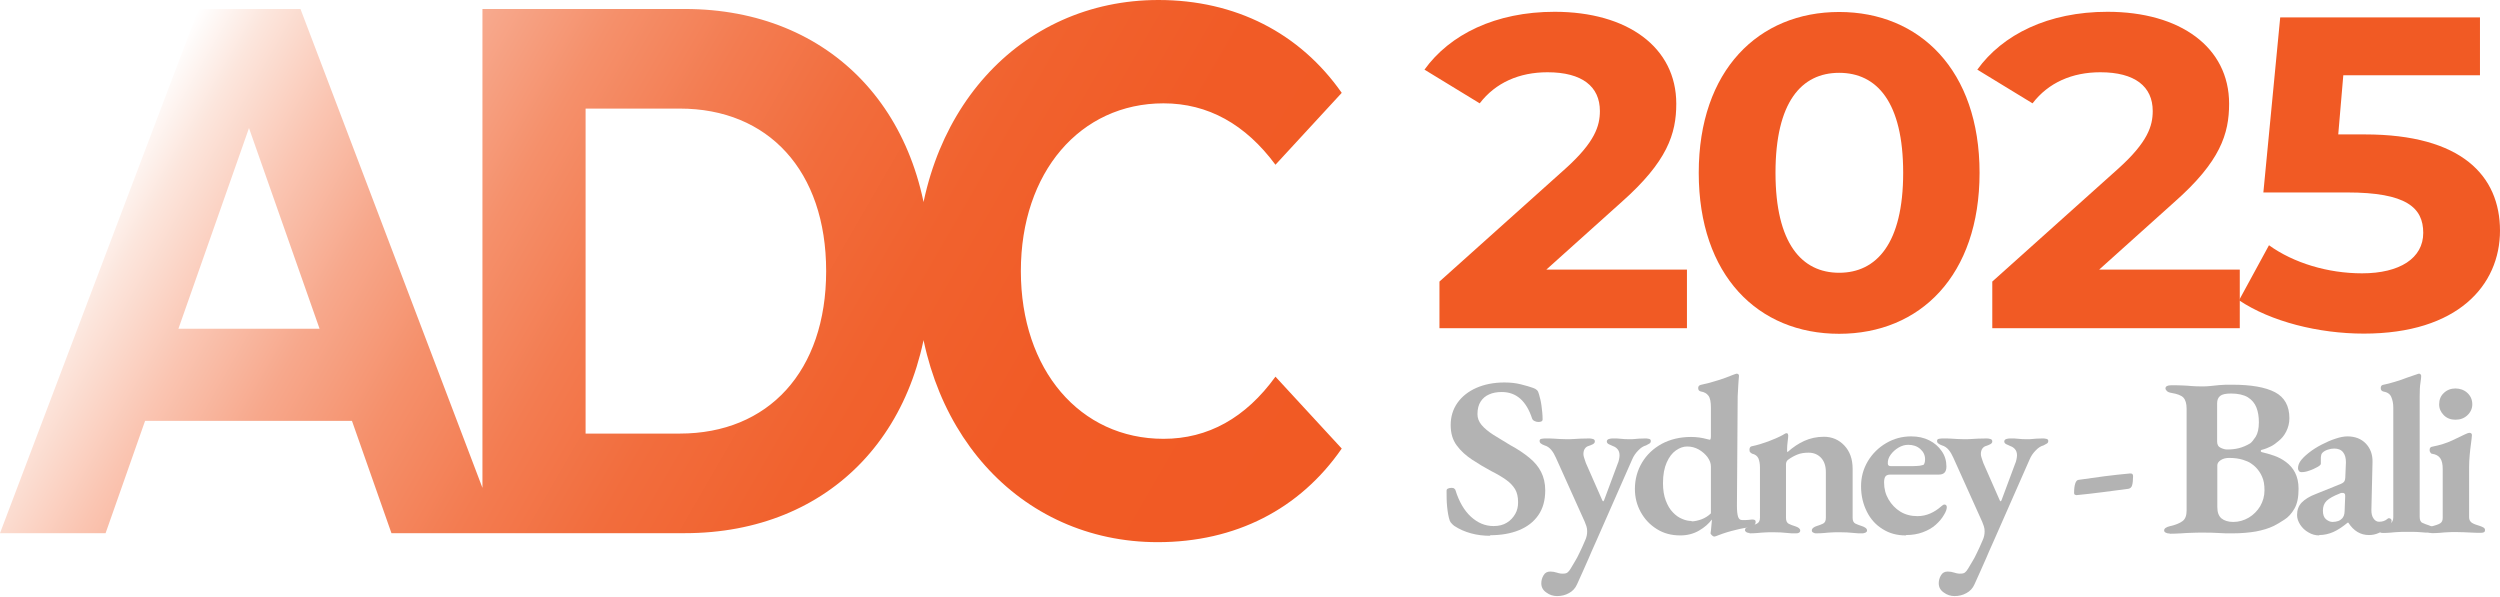
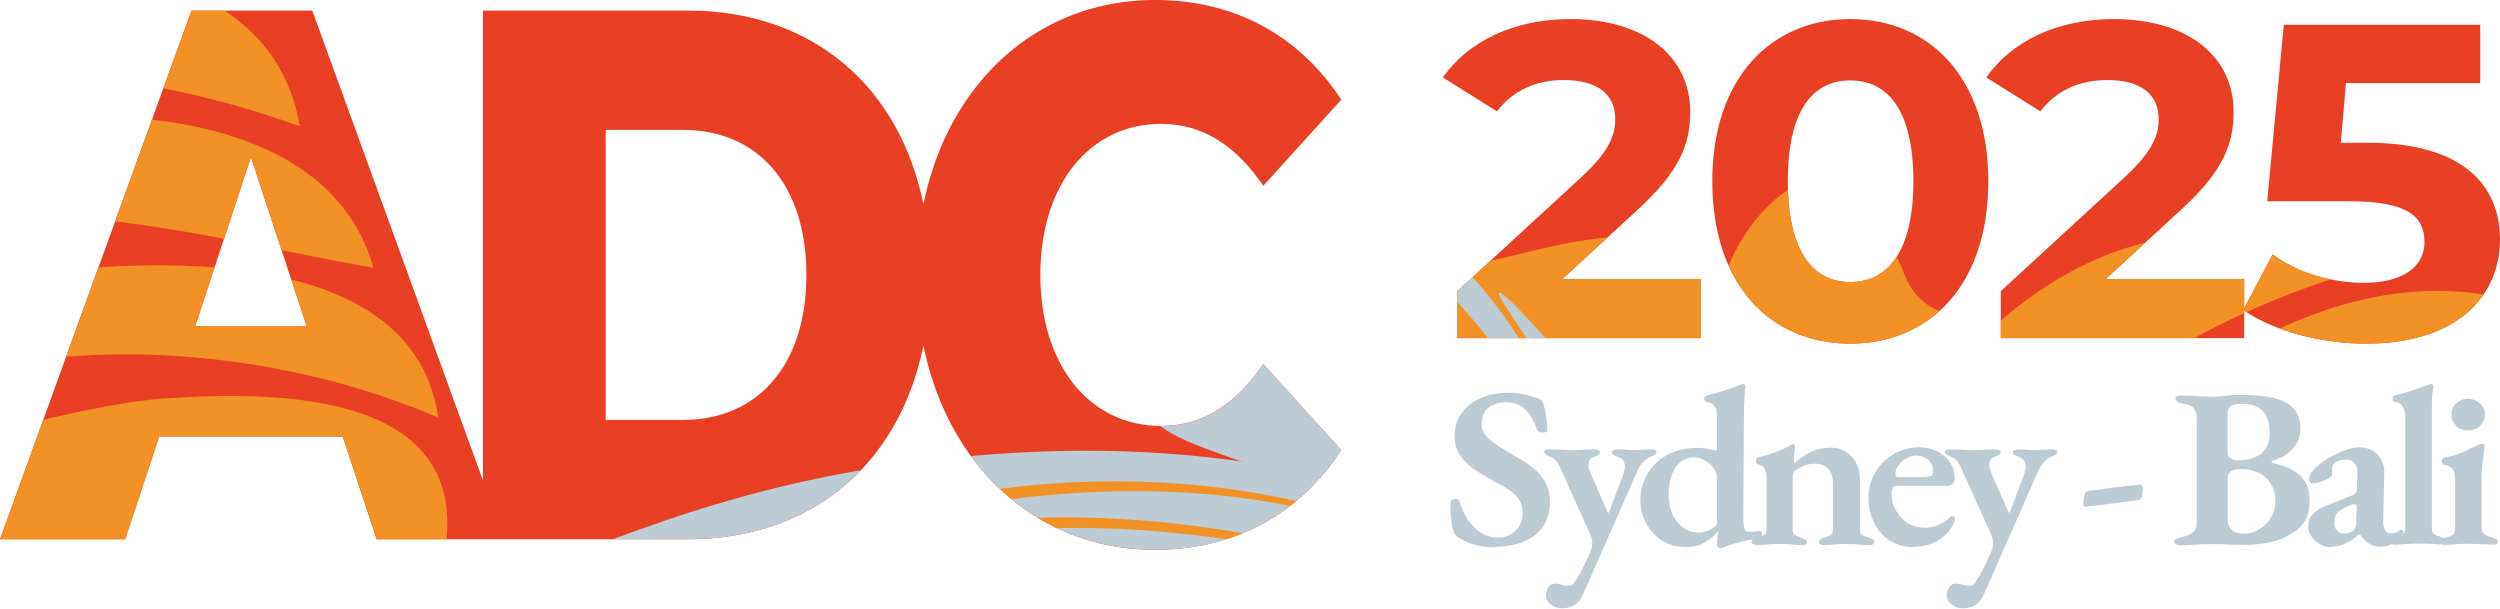
- <svg xmlns="http://www.w3.org/2000/svg" id="Layer_2" data-name="Layer 2" viewBox="0 0 133.54 31.84">
+ <svg xmlns="http://www.w3.org/2000/svg" id="Layer_2" data-name="Layer 2" viewBox="0 0 132.41 32.22">
  <defs>
    <style>
      .cls-1 {
-         fill: #f15a24;
+         fill: none;
      }

      .cls-2 {
-         fill: url(#linear-gradient);
+         fill: #e83f25;
      }

      .cls-3 {
-         fill: #b3b3b3;
+         fill: #f29125;
+       }
+ 
+       .cls-4 {
+         fill: #bdccd4;
+       }
+ 
+       .cls-5 {
+         clip-path: url(#clippath);
      }
    </style>
-     <linearGradient id="linear-gradient" x1="10.16" y1="1.26" x2="66.12" y2="33.57" gradientUnits="userSpaceOnUse">
-       <stop offset="0" stop-color="#fff" />
-       <stop offset=".05" stop-color="#fce6dd" />
-       <stop offset=".13" stop-color="#fac5b2" />
-       <stop offset=".21" stop-color="#f7a88c" />
-       <stop offset=".3" stop-color="#f5906b" />
-       <stop offset=".4" stop-color="#f37c51" />
-       <stop offset=".5" stop-color="#f26d3d" />
-       <stop offset=".62" stop-color="#f1622e" />
-       <stop offset=".76" stop-color="#f15b26" />
-       <stop offset="1" stop-color="#f15a24" />
-     </linearGradient>
+     <clipPath id="clippath">
+       <path class="cls-1" d="M90.08,14.78v3.13h-12.89v-2.49l6.58-6.05c1.51-1.4,1.78-2.26,1.78-3.06,0-1.31-.93-2.07-2.73-2.07-1.46,0-2.7.55-3.53,1.66l-2.87-1.8c1.32-1.88,3.7-3.09,6.77-3.09,3.8,0,6.33,1.9,6.33,4.91,0,1.61-.46,3.09-2.85,5.25l-3.92,3.61h7.33ZM90.69,9.6c0-5.48,3.12-8.59,7.31-8.59s7.31,3.11,7.31,8.59-3.09,8.6-7.31,8.6-7.31-3.11-7.31-8.6ZM101.34,9.6c0-3.77-1.36-5.34-3.34-5.34s-3.31,1.57-3.31,5.34,1.36,5.34,3.31,5.34,3.34-1.57,3.34-5.34ZM118.86,14.78v3.13h-12.89v-2.49l6.58-6.05c1.51-1.4,1.78-2.26,1.78-3.06,0-1.31-.93-2.07-2.73-2.07-1.46,0-2.7.55-3.53,1.66l-2.87-1.8c1.32-1.88,3.7-3.09,6.77-3.09,3.8,0,6.33,1.9,6.33,4.91,0,1.61-.46,3.09-2.85,5.25l-3.92,3.61h7.33ZM132.41,12.69c0,2.94-2.22,5.51-7.09,5.51-2.36,0-4.85-.64-6.51-1.78l1.56-2.94c1.29.95,3.07,1.5,4.85,1.5,1.97,0,3.19-.81,3.19-2.16s-.88-2.16-3.97-2.16h-4.36l.88-9.35h10.4v3.09h-7.11l-.27,3.16h1.39c5.04,0,7.04,2.21,7.04,5.15ZM18.14,23.12h-9.71l-1.8,5.44H0L10.14.56h6.4l10.17,28h-6.76l-1.8-5.44ZM16.24,17.28l-2.95-8.96-2.95,8.96h5.91ZM25.58.56h10.86c7.61,0,12.83,5.4,12.83,14s-5.22,14-12.83,14h-10.86V.56ZM36.18,22.24c3.9,0,6.53-2.84,6.53-7.68s-2.62-7.68-6.53-7.68h-4.1v15.36h4.1ZM48.54,14.56c0-8.52,5.35-14.56,12.63-14.56,4.23,0,7.64,1.88,9.87,5.28l-4.13,4.56c-1.44-2.12-3.21-3.28-5.41-3.28-3.77,0-6.4,3.2-6.4,8s2.62,8,6.4,8c2.2,0,3.97-1.16,5.41-3.28l4.13,4.56c-2.23,3.4-5.64,5.28-9.87,5.28-7.28,0-12.63-6.04-12.63-14.56Z" />
+     </clipPath>
  </defs>
  <g id="Layer_1-2" data-name="Layer 1">
-     <g>
-       <path class="cls-1" d="M90.11,14.4v3.13h-13.22v-2.49l6.75-6.05c1.55-1.4,1.82-2.26,1.82-3.06,0-1.31-.95-2.07-2.8-2.07-1.5,0-2.77.55-3.62,1.66l-2.95-1.8c1.35-1.88,3.8-3.09,6.95-3.09,3.9,0,6.5,1.9,6.5,4.91,0,1.61-.48,3.09-2.92,5.25l-4.02,3.61h7.52Z" />
-       <path class="cls-1" d="M90.74,9.23c0-5.48,3.2-8.59,7.5-8.59s7.5,3.11,7.5,8.59-3.17,8.6-7.5,8.6-7.5-3.11-7.5-8.6ZM101.66,9.23c0-3.77-1.4-5.34-3.42-5.34s-3.4,1.57-3.4,5.34,1.4,5.34,3.4,5.34,3.42-1.57,3.42-5.34Z" />
-       <path class="cls-1" d="M119.64,14.4v3.13h-13.22v-2.49l6.75-6.05c1.55-1.4,1.82-2.26,1.82-3.06,0-1.31-.95-2.07-2.8-2.07-1.5,0-2.77.55-3.62,1.66l-2.95-1.8c1.35-1.88,3.8-3.09,6.95-3.09,3.9,0,6.5,1.9,6.5,4.91,0,1.61-.47,3.09-2.92,5.25l-4.02,3.61h7.52Z" />
-       <path class="cls-1" d="M133.54,12.31c0,2.94-2.27,5.51-7.27,5.51-2.42,0-4.97-.64-6.67-1.78l1.6-2.94c1.32.95,3.15,1.5,4.97,1.5,2.02,0,3.27-.81,3.27-2.16s-.9-2.16-4.07-2.16h-4.47l.9-9.35h10.67v3.09h-7.3l-.27,3.16h1.42c5.17,0,7.22,2.21,7.22,5.15Z" />
-     </g>
-     <path id="ADC" class="cls-2" d="M18.8,22.48H7.75l-2.11,6H0L10.61.48h5.44l10.64,28h-5.78l-2.11-6ZM17.07,17.56l-3.77-10.72-3.77,10.72h7.55ZM25.77.48h10.81c7.79,0,13.12,5.52,13.12,14s-5.34,14-13.12,14h-10.81V.48ZM36.31,23.16c4.73,0,7.82-3.32,7.82-8.68s-3.09-8.68-7.82-8.68h-5.03v17.36h5.03ZM48.96,14.48c0-8.44,5.51-14.48,12.92-14.48,4.11,0,7.55,1.76,9.79,4.96l-3.54,3.84c-1.6-2.16-3.6-3.28-5.98-3.28-4.45,0-7.62,3.68-7.62,8.96s3.16,8.96,7.62,8.96c2.38,0,4.39-1.12,5.98-3.32l3.54,3.84c-2.24,3.24-5.68,5-9.83,5-7.38,0-12.88-6.04-12.88-14.48Z" />
-     <g>
-       <path class="cls-3" d="M79.62,28.62c-.37,0-.71-.04-1.04-.13-.33-.09-.63-.22-.9-.4-.05-.04-.1-.08-.14-.13-.04-.04-.08-.09-.1-.15-.07-.2-.11-.45-.14-.74-.03-.29-.03-.57-.03-.85,0-.06.02-.1.07-.12.05-.02.1-.04.17-.04s.12,0,.16.03.07.06.08.11c.19.6.46,1.07.82,1.4s.76.5,1.21.5c.28,0,.52-.06.71-.18.2-.12.34-.28.45-.47s.15-.4.15-.62c0-.28-.05-.51-.16-.7-.11-.18-.27-.35-.48-.5s-.48-.31-.8-.47c-.35-.19-.69-.39-1.02-.61s-.6-.46-.82-.76-.32-.65-.32-1.09.12-.84.36-1.18c.24-.34.58-.61,1.01-.8.43-.19.94-.29,1.5-.29.31,0,.61.03.88.1s.49.13.65.19c.09.03.16.07.21.12.05.05.08.12.11.23.05.17.1.37.13.6s.06.48.06.73c0,.1-.08.14-.23.14-.07,0-.14-.02-.2-.05-.07-.03-.11-.08-.13-.13-.15-.46-.36-.82-.63-1.06-.27-.24-.6-.36-.99-.36-.26,0-.49.04-.68.13-.19.08-.34.21-.45.38-.11.17-.17.39-.17.67,0,.21.07.4.22.58.15.18.36.35.62.52.27.17.57.35.9.55.41.22.75.45,1.03.68.28.23.49.48.63.76.14.28.22.6.22.98,0,.53-.12.97-.37,1.33-.25.36-.59.62-1.03.8-.44.18-.96.27-1.56.27Z" />
-       <path class="cls-3" d="M83.17,31.84c-.2,0-.4-.06-.57-.19-.18-.12-.27-.29-.27-.49,0-.15.04-.3.12-.43.08-.14.2-.2.36-.2.12,0,.24.02.36.06.12.04.24.06.35.05.1,0,.18-.03.22-.07.05-.04.1-.1.16-.2.07-.11.14-.23.22-.37.08-.13.17-.29.25-.47.09-.18.19-.4.3-.66.08-.17.11-.33.11-.48,0-.1-.01-.19-.04-.28-.03-.09-.06-.17-.09-.24l-1.54-3.42c-.07-.16-.15-.3-.25-.42s-.22-.2-.36-.24c-.08-.03-.14-.06-.19-.1-.05-.03-.07-.08-.07-.14s.03-.1.1-.11c.07-.01.13-.02.18-.02.2,0,.35,0,.47.01.12,0,.23.02.33.02.1,0,.21.01.33.01.18,0,.32,0,.43-.01.11,0,.23-.02.35-.02.12,0,.28-.01.47-.01.06,0,.12.01.19.03.07.02.1.06.1.13s-.04.11-.11.15c-.08.04-.15.07-.22.09-.08.02-.15.07-.2.14-.05.07-.08.17-.08.29,0,.06.01.13.04.21s.06.17.09.27l.88,2s.03.05.05.05c0,0,.02-.02.04-.05l.73-1.96c.03-.06.05-.13.07-.22.02-.09.03-.17.03-.23,0-.14-.04-.25-.11-.33-.07-.08-.15-.13-.24-.16-.07-.03-.14-.07-.22-.1-.08-.04-.11-.09-.11-.15s.04-.11.11-.13c.07-.02.13-.03.19-.03.19,0,.34,0,.47.02s.28.02.45.02c.11,0,.2,0,.27-.01.07,0,.15-.02.24-.02.08,0,.19-.01.32-.01.05,0,.11,0,.19.02.07.01.11.05.11.11s-.02.11-.07.14c-.05.03-.11.06-.18.1-.15.04-.29.13-.42.27-.14.14-.25.3-.33.49l-1.84,4.18c-.05.11-.12.26-.2.45s-.18.39-.27.62c-.1.22-.2.46-.31.7-.11.24-.22.48-.32.71-.09.21-.24.37-.43.47-.19.11-.41.16-.64.16Z" />
-       <path class="cls-3" d="M91.55,28.66s-.06-.02-.11-.07-.07-.08-.07-.1c.02-.11.03-.23.04-.35s.02-.23.03-.32v-.07c-.16.22-.39.42-.68.59-.29.17-.63.26-1,.26-.48,0-.9-.11-1.26-.34-.37-.23-.65-.53-.86-.91-.21-.38-.31-.79-.31-1.23,0-.52.13-.99.38-1.41.25-.42.6-.75,1.05-1,.45-.24.97-.37,1.57-.37.14,0,.29.01.44.03.15.02.28.05.39.08.1.02.16.04.17.04.04,0,.06-.07.06-.2v-1.51c0-.3-.04-.52-.13-.64-.09-.12-.22-.2-.41-.23-.09-.02-.14-.08-.14-.18,0-.09.04-.14.13-.17.33-.07.64-.15.94-.25.29-.09.53-.18.72-.26.08-.03.15-.05.19-.07.04-.01.06-.02.07-.02.08,0,.13.04.13.12-.02.19-.03.37-.04.53-.01.16-.02.35-.03.56l-.04,5.84c0,.27.02.47.06.59s.11.18.22.18c.04,0,.1,0,.17,0,.07,0,.19-.01.36-.03.13,0,.19.03.19.12,0,.06-.02.13-.07.19-.05.06-.09.09-.13.09-.29.03-.58.08-.88.16-.3.07-.6.16-.91.28-.06.02-.1.04-.13.05-.03.01-.06.02-.08.02ZM90.35,27.85c.16,0,.34-.04.54-.11.2-.08.36-.18.5-.32v-2.5c0-.17-.06-.33-.18-.5-.12-.16-.28-.3-.47-.41-.2-.11-.4-.16-.62-.16-.2,0-.4.07-.6.21-.2.14-.36.35-.49.64s-.2.66-.2,1.1c0,.37.05.68.15.94.1.26.22.47.38.63.15.16.32.28.5.35.18.08.35.11.51.11Z" />
-       <path class="cls-3" d="M93.47,28.47c-.07,0-.13-.01-.18-.04-.05-.03-.08-.07-.08-.11,0-.06.03-.11.08-.14.06-.03.13-.06.21-.08.13-.03.24-.08.35-.13.11-.06.16-.16.16-.32v-2.69c0-.18-.03-.34-.08-.47-.06-.13-.17-.22-.35-.26-.03-.02-.06-.04-.09-.07-.03-.03-.04-.07-.04-.14,0-.1.04-.16.11-.18.3-.06.59-.15.89-.26.29-.11.55-.22.77-.34.03-.02.07-.04.1-.06.03-.02.07-.04.1-.04.04,0,.07.01.08.04.01.03.02.06.02.09,0,.06-.01.16-.03.31-.02.15-.03.28-.03.4,0,.03,0,.07,0,.1,0,.04.01.06.02.07.29-.26.59-.46.9-.6.31-.14.66-.22,1.05-.22.43,0,.8.16,1.09.47.29.31.44.72.44,1.24v2.62c0,.16.05.26.15.31.1.05.22.09.34.13.07.02.13.05.19.09.06.04.09.09.09.15,0,.05-.03.08-.08.11-.06.02-.11.04-.16.04-.17,0-.32,0-.45-.02-.13-.01-.25-.02-.38-.03-.12,0-.26-.01-.41-.01-.14,0-.28,0-.41.01-.13,0-.26.02-.39.03-.13.01-.28.02-.45.02-.04,0-.09-.01-.14-.04-.05-.02-.08-.06-.08-.11,0-.06.03-.11.08-.15.05-.04.11-.07.18-.09.13-.04.24-.08.34-.13s.15-.15.15-.31v-2.44c0-.32-.08-.57-.25-.76-.17-.18-.39-.28-.67-.28-.23,0-.43.03-.6.1s-.34.16-.5.28c-.03.02-.06.06-.08.1-.02.04-.03.09-.03.14v2.86c0,.16.05.27.15.32.1.05.21.09.34.13.18.06.27.13.27.23,0,.05-.02.09-.06.11-.04.03-.1.04-.17.04-.17,0-.32,0-.45-.02-.13-.01-.25-.02-.37-.03-.12,0-.25-.01-.41-.01-.14,0-.28,0-.41.01-.13,0-.26.02-.4.03-.14.01-.29.02-.46.02Z" />
-       <path class="cls-3" d="M101.8,28.6c-.47,0-.88-.11-1.24-.34-.36-.22-.64-.53-.84-.93-.2-.4-.31-.85-.31-1.35s.12-.93.36-1.34c.24-.4.57-.73.98-.97.41-.24.85-.36,1.34-.36.36,0,.68.07.96.21.28.14.5.33.67.58.17.24.25.52.25.82,0,.29-.13.43-.4.43h-2.59c-.12,0-.21.03-.26.09s-.08.17-.08.33c0,.34.08.64.24.91.16.27.37.49.63.65s.57.24.91.24c.25,0,.47-.05.68-.14.21-.09.41-.22.59-.38.03-.02.06-.05.09-.07s.05-.03.08-.03c.08,0,.13.05.13.14,0,.11-.05.25-.15.41-.1.18-.25.36-.44.53-.19.17-.42.3-.69.4-.27.1-.57.15-.89.15ZM100.98,24.9h.91c.22,0,.39,0,.5-.01.11,0,.22-.02.32-.05.04,0,.07-.04.09-.1s.03-.13.03-.21c0-.22-.09-.4-.26-.55s-.39-.22-.64-.22c-.18,0-.35.05-.52.15s-.31.23-.42.38-.16.31-.15.47c0,.1.06.14.17.14Z" />
-       <path class="cls-3" d="M104.4,31.84c-.2,0-.4-.06-.57-.19-.18-.12-.27-.29-.27-.49,0-.15.04-.3.12-.43.08-.14.2-.2.36-.2.12,0,.24.02.36.06.12.04.24.06.35.05.1,0,.18-.03.22-.07.05-.04.1-.1.16-.2.07-.11.14-.23.22-.37.08-.13.17-.29.25-.47.09-.18.19-.4.3-.66.08-.17.11-.33.11-.48,0-.1-.01-.19-.04-.28-.03-.09-.06-.17-.09-.24l-1.54-3.42c-.07-.16-.15-.3-.25-.42s-.22-.2-.36-.24c-.08-.03-.14-.06-.19-.1-.05-.03-.07-.08-.07-.14s.03-.1.1-.11c.07-.01.13-.02.18-.02.2,0,.35,0,.47.01.12,0,.23.02.33.02.1,0,.21.01.33.01.18,0,.32,0,.43-.01.11,0,.23-.02.35-.02.12,0,.28-.01.47-.01.06,0,.12.01.19.03.07.02.1.06.1.13s-.04.11-.11.15c-.08.04-.15.07-.22.09-.08.02-.15.07-.2.14-.05.07-.08.17-.08.29,0,.06.01.13.04.21s.06.17.09.27l.88,2s.03.05.05.05c0,0,.02-.02.04-.05l.73-1.96c.03-.06.05-.13.07-.22.02-.09.03-.17.03-.23,0-.14-.04-.25-.11-.33-.07-.08-.15-.13-.24-.16-.07-.03-.14-.07-.22-.1-.08-.04-.11-.09-.11-.15s.04-.11.11-.13c.07-.02.13-.03.19-.03.19,0,.34,0,.47.02s.28.02.45.02c.11,0,.2,0,.27-.01.07,0,.15-.02.24-.02.08,0,.19-.01.32-.01.05,0,.11,0,.19.02.07.01.11.05.11.11s-.02.11-.07.14c-.05.03-.11.06-.18.1-.15.04-.29.13-.42.27-.14.14-.25.3-.33.49l-1.84,4.18c-.05.11-.12.26-.2.45s-.18.39-.27.62c-.1.22-.2.46-.31.7-.11.24-.22.48-.32.71-.09.21-.24.37-.43.47-.19.11-.41.16-.64.16Z" />
-       <path class="cls-3" d="M110.9,26.44c-.08,0-.11-.04-.11-.11,0-.21.02-.38.06-.5.04-.13.11-.2.19-.2.44-.06.9-.13,1.37-.19s.93-.11,1.37-.15c.07,0,.11.01.13.04.02.03.03.06.03.1,0,.22-.02.38-.05.49-.03.11-.1.17-.2.19-.43.06-.9.12-1.38.18s-.96.12-1.41.16Z" />
-       <path class="cls-3" d="M115.9,28.5c-.09,0-.17-.02-.22-.05-.06-.03-.08-.07-.08-.12,0-.1.11-.18.33-.23.3-.07.52-.16.66-.27.14-.11.21-.29.21-.56v-5.44c0-.27-.06-.47-.17-.59s-.33-.2-.63-.25c-.12-.02-.2-.05-.25-.1-.05-.05-.08-.1-.08-.14,0-.06.03-.1.08-.13.06-.03.13-.04.22-.04.25,0,.46,0,.62.01.16,0,.31.02.46.03.14.01.31.02.51.02s.35,0,.5-.02c.15-.02.31-.03.49-.05.18-.02.41-.02.69-.02,1,0,1.76.13,2.28.4.51.27.77.73.77,1.39,0,.26-.06.49-.17.71-.11.22-.25.38-.4.5-.14.12-.27.22-.41.29-.14.07-.3.14-.5.19-.03,0-.05.03-.05.06s.02.05.05.06c.21.05.43.11.66.19.23.08.44.19.64.34s.36.33.48.56c.12.23.19.52.19.87,0,.45-.07.8-.22,1.06-.15.26-.33.46-.54.59-.21.14-.4.25-.58.34-.27.13-.58.22-.94.29-.35.06-.78.1-1.27.1-.23,0-.48,0-.74-.02-.26-.02-.54-.02-.83-.02-.2,0-.39,0-.58.01-.19,0-.38.02-.58.03-.2.01-.4.02-.6.02ZM118.97,24.01c.21,0,.42-.02.62-.07.2-.05.41-.14.61-.26.08-.06.17-.17.29-.35.11-.18.17-.43.17-.77,0-.3-.04-.56-.13-.79-.09-.23-.24-.41-.46-.55-.22-.13-.52-.2-.9-.2-.28,0-.47.04-.58.13-.11.09-.16.22-.16.4v2.03c0,.17.06.28.19.34.13.06.24.09.34.09ZM119.29,27.88c.3,0,.57-.08.83-.23.25-.15.46-.36.61-.61.15-.26.23-.54.23-.85,0-.3-.04-.54-.13-.73-.08-.19-.19-.34-.3-.46-.11-.12-.22-.2-.31-.26-.09-.06-.22-.12-.41-.18s-.44-.1-.73-.1c-.19,0-.34.04-.46.12s-.18.17-.18.28v2.22c0,.28.07.48.22.61.15.12.36.19.63.19Z" />
-       <path class="cls-3" d="M123.89,28.6c-.2,0-.4-.05-.58-.16-.18-.1-.33-.24-.44-.41s-.17-.34-.17-.52c0-.27.08-.49.25-.67.17-.17.42-.33.77-.46l1.19-.48c.17-.06.27-.12.31-.18.04-.06.06-.16.06-.31l.03-.71c0-.22-.04-.4-.15-.54-.11-.14-.27-.2-.48-.2-.11,0-.23.02-.34.06-.12.04-.21.09-.28.16-.03.03-.06.07-.07.13-.01.05-.02.1-.02.15,0,.04,0,.09,0,.15,0,.06,0,.11,0,.16s-.06.11-.19.18-.27.14-.43.19c-.16.06-.3.08-.41.08-.06,0-.11-.02-.14-.06-.03-.04-.05-.09-.05-.14,0-.13.04-.26.13-.39.09-.13.23-.27.43-.43.21-.17.45-.32.7-.45.25-.13.5-.24.75-.32.24-.08.45-.12.63-.12.41,0,.74.13.98.38s.37.58.36.99l-.06,2.57c0,.18.03.32.11.44.08.12.18.18.3.18.18,0,.32-.05.43-.14.03-.03.06-.05.09-.05.04,0,.08.01.11.04.03.03.04.06.04.1,0,.09-.07.2-.2.32-.15.14-.32.25-.49.33-.17.08-.35.11-.52.11-.45,0-.82-.22-1.1-.66h-.04c-.28.23-.54.4-.77.5-.23.1-.48.16-.75.16ZM124.59,27.88c.12,0,.22-.02.31-.05s.16-.09.22-.15c.03-.04.06-.09.08-.14.02-.06.04-.14.04-.24l.03-.77c0-.08,0-.13-.03-.16-.03-.03-.06-.04-.09-.04-.02,0-.04,0-.08,0-.03,0-.07.02-.11.04-.31.12-.54.25-.68.38-.14.14-.2.31-.2.53s.06.37.17.46.23.14.34.14Z" />
-       <path class="cls-3" d="M127.3,28.47c-.07,0-.13-.01-.18-.04-.05-.02-.08-.06-.08-.11,0-.06.03-.11.08-.14.06-.03.12-.06.21-.1.13-.04.24-.08.35-.13.11-.05.16-.16.16-.32v-5.86c0-.22-.04-.41-.11-.57-.07-.16-.21-.25-.43-.29-.08-.02-.13-.08-.13-.18,0-.1.04-.15.11-.17.21-.04.43-.1.66-.17.23-.07.44-.14.64-.22.2-.07.37-.13.5-.17.06-.02.1-.04.13-.04.04,0,.07.01.09.04.02.03.03.05.03.08,0,.06-.01.19-.04.37-.03.18-.04.42-.04.73v6.43c0,.17.05.28.15.32.1.05.22.09.34.13.08.03.15.06.21.1.06.03.08.08.08.14,0,.05-.03.08-.08.11-.05.02-.11.04-.18.04-.16,0-.31,0-.45-.02-.14-.01-.27-.02-.4-.02-.13,0-.27,0-.43,0-.14,0-.28,0-.4.01-.12,0-.25.02-.38.03-.13.01-.28.02-.45.02Z" />
-       <path class="cls-3" d="M129.88,28.47c-.07,0-.12-.01-.17-.04-.04-.03-.06-.07-.06-.11,0-.06.03-.11.08-.14.05-.03.11-.06.18-.07.2-.05.35-.1.44-.16.09-.06.13-.15.13-.29v-2.6c0-.26-.04-.45-.13-.58-.09-.13-.23-.21-.43-.24-.04,0-.08-.03-.1-.07-.03-.04-.04-.08-.04-.13,0-.11.05-.17.14-.18.41-.08.76-.19,1.06-.33s.53-.25.69-.33c.12-.06.2-.08.23-.08.09,0,.14.04.14.12,0,.11-.03.27-.05.46-.03.2-.05.4-.07.62-.02.22-.03.43-.03.62v2.7c0,.12.05.21.14.28.09.06.24.12.45.18.07.02.13.05.18.08.05.03.08.07.08.14,0,.1-.07.14-.22.14-.16,0-.32,0-.47-.01-.15,0-.29-.02-.43-.02-.14,0-.29-.01-.44-.01-.14,0-.29,0-.42.01-.14,0-.27.02-.41.03-.14.01-.3.02-.47.02ZM131.16,22.42c-.25,0-.46-.08-.62-.24s-.25-.35-.25-.58c0-.25.08-.45.25-.61s.38-.24.62-.24.47.08.64.24.26.36.26.61c0,.22-.09.42-.26.58s-.38.24-.64.24Z" />
+     <path class="cls-4" d="M79.17,28.99c-.37,0-.71-.04-1.04-.13-.33-.09-.63-.22-.9-.4-.05-.04-.1-.08-.14-.13-.04-.04-.08-.09-.1-.15-.07-.2-.11-.45-.14-.74-.03-.29-.03-.57-.03-.85,0-.06.02-.1.07-.12.05-.02.1-.04.17-.04s.12,0,.16.03.07.06.08.11c.19.6.46,1.07.82,1.4s.76.5,1.21.5c.28,0,.52-.06.71-.18.2-.12.34-.28.45-.47s.15-.4.15-.62c0-.28-.05-.51-.16-.7-.11-.18-.27-.35-.48-.5s-.48-.31-.8-.47c-.35-.19-.69-.39-1.02-.61s-.6-.46-.82-.76-.32-.65-.32-1.09.12-.84.36-1.18c.24-.34.58-.61,1.01-.8.43-.19.94-.29,1.5-.29.31,0,.61.03.88.1s.49.13.65.19c.09.03.16.07.21.12.05.05.08.12.11.23.05.17.1.37.13.6s.06.48.06.73c0,.1-.08.14-.23.14-.07,0-.14-.02-.2-.05-.07-.03-.11-.08-.13-.13-.15-.46-.36-.82-.63-1.06-.27-.24-.6-.36-.99-.36-.26,0-.49.04-.68.13-.19.08-.34.21-.45.38-.11.17-.17.39-.17.67,0,.21.07.4.22.58.15.18.36.35.62.52.27.17.57.35.9.55.41.22.75.45,1.03.68.28.23.49.48.63.76.14.28.22.6.22.98,0,.53-.12.97-.37,1.33-.25.36-.59.62-1.03.8-.44.18-.96.27-1.56.27ZM82.72,32.22c-.2,0-.4-.06-.57-.19-.18-.12-.27-.29-.27-.49,0-.15.04-.3.12-.43.08-.14.2-.2.36-.2.12,0,.24.02.36.06.12.04.24.06.35.05.1,0,.18-.03.22-.07.05-.04.1-.1.16-.2.07-.11.14-.23.22-.37.08-.13.17-.29.25-.47.09-.18.19-.4.3-.66.08-.17.11-.33.11-.48,0-.1-.01-.19-.04-.28-.03-.09-.06-.17-.09-.24l-1.54-3.42c-.07-.16-.15-.3-.25-.42s-.22-.2-.36-.24c-.08-.03-.14-.06-.19-.1-.05-.03-.07-.08-.07-.14s.03-.1.1-.11c.07-.01.13-.02.18-.02.2,0,.35,0,.47.01.12,0,.23.02.33.02.1,0,.21.01.33.01.18,0,.32,0,.43-.01.11,0,.23-.02.35-.02.12,0,.28-.01.47-.01.06,0,.12.01.19.03.07.02.1.06.1.13s-.04.11-.11.15c-.08.04-.15.07-.22.09-.08.02-.15.07-.2.14-.05.07-.08.17-.08.29,0,.06.01.13.04.21s.06.17.09.27l.88,2s.03.05.05.05c0,0,.02-.02.04-.05l.73-1.96c.03-.06.05-.13.07-.22.02-.09.03-.17.03-.23,0-.14-.04-.25-.11-.33-.07-.08-.15-.13-.24-.16-.07-.03-.14-.07-.22-.1-.08-.04-.11-.09-.11-.15s.04-.11.11-.13c.07-.02.13-.03.19-.03.19,0,.34,0,.47.02s.28.02.45.02c.11,0,.2,0,.27-.01.07,0,.15-.02.24-.02.08,0,.19-.01.32-.01.05,0,.11,0,.19.02.07.01.11.05.11.11s-.02.11-.07.14c-.05.03-.11.06-.18.1-.15.04-.29.13-.42.27-.14.14-.25.3-.33.49l-1.84,4.18c-.05.11-.12.26-.2.45s-.18.39-.27.62c-.1.22-.2.46-.31.7-.11.24-.22.48-.32.71-.09.21-.24.37-.43.47-.19.11-.41.16-.64.16ZM91.1,29.04s-.06-.02-.11-.07-.07-.08-.07-.1c.02-.11.03-.23.04-.35s.02-.23.03-.32v-.07c-.16.22-.39.42-.68.59-.29.17-.63.26-1,.26-.48,0-.9-.11-1.26-.34-.37-.23-.65-.53-.86-.91-.21-.38-.31-.79-.31-1.23,0-.52.13-.99.38-1.41.25-.42.6-.75,1.05-1,.45-.24.97-.37,1.57-.37.14,0,.29.01.44.03.15.02.28.05.39.08.1.02.16.04.17.04.04,0,.06-.07.06-.2v-1.51c0-.3-.04-.52-.13-.64-.09-.12-.22-.2-.41-.23-.09-.02-.14-.08-.14-.18,0-.09.04-.14.13-.17.33-.07.64-.15.94-.25.29-.09.53-.18.72-.26.08-.03.15-.05.19-.07.04-.01.06-.02.07-.02.08,0,.13.04.13.12-.02.19-.03.37-.04.53-.01.16-.02.35-.03.56l-.04,5.84c0,.27.02.47.06.59s.11.18.22.18c.04,0,.1,0,.17,0,.07,0,.19-.01.36-.03.13,0,.19.03.19.12,0,.06-.02.13-.07.19-.05.06-.09.09-.13.09-.29.03-.58.08-.88.16-.3.07-.6.16-.91.28-.06.02-.1.04-.13.05-.03.01-.06.02-.08.02ZM89.9,28.22c.16,0,.34-.04.54-.11.2-.08.36-.18.5-.32v-2.5c0-.17-.06-.33-.18-.5-.12-.16-.28-.3-.47-.41-.2-.11-.4-.16-.62-.16-.2,0-.4.07-.6.21-.2.14-.36.35-.49.64s-.2.66-.2,1.1c0,.37.05.68.15.94.1.26.22.47.38.63.15.16.32.28.5.35.18.08.35.11.51.11ZM93.02,28.85c-.07,0-.13-.01-.18-.04-.05-.03-.08-.07-.08-.11,0-.06.03-.11.08-.14.06-.03.13-.06.21-.08.13-.03.24-.08.35-.13.11-.06.16-.16.16-.32v-2.69c0-.18-.03-.34-.08-.47-.06-.13-.17-.22-.35-.26-.03-.02-.06-.04-.09-.07-.03-.03-.04-.07-.04-.14,0-.1.04-.16.11-.18.3-.06.59-.15.89-.26.29-.11.55-.22.77-.34.03-.02.07-.04.1-.06.03-.02.07-.04.1-.04.04,0,.07.01.08.04.01.03.02.06.02.09,0,.06-.01.16-.03.31-.02.15-.03.28-.03.4,0,.03,0,.07,0,.1,0,.04.01.06.02.07.29-.26.59-.46.9-.6.31-.14.66-.22,1.05-.22.43,0,.8.16,1.09.47.29.31.44.72.44,1.24v2.62c0,.16.05.26.15.31.1.05.22.09.34.13.07.02.13.05.19.09.06.04.09.09.09.15,0,.05-.03.08-.08.11-.06.02-.11.04-.16.04-.17,0-.32,0-.45-.02-.13-.01-.25-.02-.38-.03-.12,0-.26-.01-.41-.01-.14,0-.28,0-.41.01-.13,0-.26.02-.39.03-.13.01-.28.02-.45.02-.04,0-.09-.01-.14-.04-.05-.02-.08-.06-.08-.11,0-.06.03-.11.08-.15.05-.04.11-.07.18-.09.13-.04.24-.08.34-.13s.15-.15.15-.31v-2.44c0-.32-.08-.57-.25-.76-.17-.18-.39-.28-.67-.28-.23,0-.43.03-.6.1s-.34.16-.5.28c-.03.02-.06.06-.08.1-.02.04-.03.09-.03.14v2.86c0,.16.05.27.15.32.1.05.21.09.34.13.18.06.27.13.27.23,0,.05-.02.09-.06.11-.04.03-.1.04-.17.04-.17,0-.32,0-.45-.02-.13-.01-.25-.02-.37-.03-.12,0-.25-.01-.41-.01-.14,0-.28,0-.41.01-.13,0-.26.02-.4.03-.14.01-.29.02-.46.02ZM101.35,28.98c-.47,0-.88-.11-1.24-.34-.36-.22-.64-.53-.84-.93-.2-.4-.31-.85-.31-1.35s.12-.93.36-1.34c.24-.4.57-.73.98-.97.41-.24.85-.36,1.34-.36.36,0,.68.07.96.21.28.14.5.33.67.58.17.24.25.52.25.82,0,.29-.13.43-.4.43h-2.59c-.12,0-.21.03-.26.09s-.08.17-.08.33c0,.34.08.64.24.91.16.27.37.49.63.65s.57.24.91.24c.25,0,.47-.05.68-.14.21-.09.41-.22.59-.38.03-.02.06-.05.09-.07s.05-.03.08-.03c.08,0,.13.05.13.14,0,.11-.05.25-.15.41-.1.18-.25.36-.44.53-.19.17-.42.3-.69.4-.27.1-.57.15-.89.15ZM100.53,25.27h.91c.22,0,.39,0,.5-.01.11,0,.22-.02.32-.05.04,0,.07-.04.09-.1s.03-.13.03-.21c0-.22-.09-.4-.26-.55s-.39-.22-.64-.22c-.18,0-.35.05-.52.15s-.31.23-.42.38-.16.31-.15.47c0,.1.06.14.17.14ZM103.95,32.22c-.2,0-.4-.06-.57-.19-.18-.12-.27-.29-.27-.49,0-.15.04-.3.12-.43.08-.14.2-.2.36-.2.12,0,.24.02.36.06.12.04.24.06.35.05.1,0,.18-.03.22-.07.05-.04.1-.1.16-.2.07-.11.14-.23.22-.37.08-.13.17-.29.25-.47.09-.18.19-.4.3-.66.08-.17.11-.33.11-.48,0-.1-.01-.19-.04-.28-.03-.09-.06-.17-.09-.24l-1.54-3.42c-.07-.16-.15-.3-.25-.42s-.22-.2-.36-.24c-.08-.03-.14-.06-.19-.1-.05-.03-.07-.08-.07-.14s.03-.1.1-.11c.07-.01.13-.02.18-.02.2,0,.35,0,.47.01.12,0,.23.02.33.02.1,0,.21.01.33.01.18,0,.32,0,.43-.01.11,0,.23-.02.35-.02.12,0,.28-.01.47-.01.06,0,.12.01.19.03.07.02.1.06.1.13s-.04.11-.11.15c-.08.04-.15.07-.22.09-.08.02-.15.07-.2.14-.05.07-.08.17-.08.29,0,.06.01.13.04.21s.06.17.09.27l.88,2s.03.05.05.05c0,0,.02-.02.04-.05l.73-1.96c.03-.06.05-.13.07-.22.02-.09.03-.17.03-.23,0-.14-.04-.25-.11-.33-.07-.08-.15-.13-.24-.16-.07-.03-.14-.07-.22-.1-.08-.04-.11-.09-.11-.15s.04-.11.11-.13c.07-.02.13-.03.19-.03.19,0,.34,0,.47.02s.28.02.45.02c.11,0,.2,0,.27-.01.07,0,.15-.02.24-.02.08,0,.19-.01.32-.01.05,0,.11,0,.19.02.07.01.11.05.11.11s-.02.11-.07.14c-.05.03-.11.06-.18.1-.15.04-.29.13-.42.27-.14.14-.25.3-.33.49l-1.84,4.18c-.05.11-.12.26-.2.45s-.18.39-.27.62c-.1.22-.2.46-.31.7-.11.24-.22.48-.32.71-.09.21-.24.37-.43.47-.19.11-.41.16-.64.16ZM110.45,26.82c-.08,0-.11-.04-.11-.11,0-.21.02-.38.06-.5.04-.13.11-.2.19-.2.44-.06.9-.13,1.37-.19s.93-.11,1.37-.15c.07,0,.11.01.13.04.02.03.03.06.03.1,0,.22-.02.38-.05.49-.03.11-.1.17-.2.19-.43.06-.9.12-1.38.18s-.96.12-1.41.16ZM115.45,28.87c-.09,0-.17-.02-.22-.05-.06-.03-.08-.07-.08-.12,0-.1.11-.18.33-.23.3-.07.52-.16.66-.27.14-.11.21-.29.21-.56v-5.44c0-.27-.06-.47-.17-.59s-.33-.2-.63-.25c-.12-.02-.2-.05-.25-.1-.05-.05-.08-.1-.08-.14,0-.06.03-.1.08-.13.06-.03.13-.04.22-.04.25,0,.46,0,.62.01.16,0,.31.02.46.03.14.01.31.02.51.02s.35,0,.5-.02c.15-.02.31-.03.49-.05.18-.02.41-.02.69-.02,1,0,1.76.13,2.28.4.51.27.77.73.77,1.39,0,.26-.06.49-.17.71-.11.22-.25.38-.4.5-.14.12-.27.22-.41.29-.14.07-.3.14-.5.19-.03,0-.05.03-.05.06s.02.05.05.06c.21.05.43.11.66.19.23.08.44.19.64.34s.36.33.48.56c.12.23.19.52.19.87,0,.45-.07.8-.22,1.06-.15.26-.33.46-.54.59-.21.14-.4.25-.58.34-.27.13-.58.22-.94.29-.35.06-.78.1-1.27.1-.23,0-.48,0-.74-.02-.26-.02-.54-.02-.83-.02-.2,0-.39,0-.58.01-.19,0-.38.02-.58.03-.2.01-.4.02-.6.02ZM118.52,24.38c.21,0,.42-.02.62-.07.2-.05.41-.14.61-.26.08-.06.17-.17.29-.35.11-.18.17-.43.17-.77,0-.3-.04-.56-.13-.79-.09-.23-.24-.41-.46-.55-.22-.13-.52-.2-.9-.2-.28,0-.47.04-.58.13-.11.09-.16.22-.16.4v2.03c0,.17.06.28.19.34.13.06.24.09.34.09ZM118.84,28.26c.3,0,.57-.08.83-.23.25-.15.46-.36.61-.61.15-.26.23-.54.23-.85,0-.3-.04-.54-.13-.73-.08-.19-.19-.34-.3-.46-.11-.12-.22-.2-.31-.26-.09-.06-.22-.12-.41-.18s-.44-.1-.73-.1c-.19,0-.34.04-.46.12s-.18.17-.18.28v2.22c0,.28.07.48.22.61.15.12.36.19.63.19ZM123.44,28.98c-.2,0-.4-.05-.58-.16-.18-.1-.33-.24-.44-.41s-.17-.34-.17-.52c0-.27.08-.49.25-.67.17-.17.42-.33.77-.46l1.19-.48c.17-.06.27-.12.31-.18.04-.06.06-.16.06-.31l.03-.71c0-.22-.04-.4-.15-.54-.11-.14-.27-.2-.48-.2-.11,0-.23.02-.34.06-.12.04-.21.09-.28.16-.03.03-.06.07-.07.13-.01.05-.02.1-.02.15,0,.04,0,.09,0,.15,0,.06,0,.11,0,.16s-.06.11-.19.18-.27.14-.43.19c-.16.06-.3.08-.41.08-.06,0-.11-.02-.14-.06-.03-.04-.05-.09-.05-.14,0-.13.04-.26.13-.39.09-.13.23-.27.43-.43.21-.17.45-.32.7-.45.25-.13.5-.24.75-.32.24-.08.45-.12.63-.12.41,0,.74.13.98.38s.37.58.36.99l-.06,2.57c0,.18.03.32.11.44.08.12.18.18.3.18.18,0,.32-.05.43-.14.03-.03.06-.05.09-.05.04,0,.08.01.11.04.03.03.04.06.04.1,0,.09-.07.2-.2.32-.15.14-.32.25-.49.33-.17.08-.35.11-.52.11-.45,0-.82-.22-1.1-.66h-.04c-.28.23-.54.4-.77.5-.23.1-.48.16-.75.16ZM124.14,28.26c.12,0,.22-.02.31-.05s.16-.09.22-.15c.03-.04.06-.09.08-.14.02-.06.04-.14.04-.24l.03-.77c0-.08,0-.13-.03-.16-.03-.03-.06-.04-.09-.04-.02,0-.04,0-.08,0-.03,0-.07.02-.11.04-.31.12-.54.25-.68.38-.14.14-.2.31-.2.53s.06.37.17.46.23.14.34.14ZM126.85,28.85c-.07,0-.13-.01-.18-.04-.05-.02-.08-.06-.08-.11,0-.06.03-.11.08-.14.06-.03.12-.06.21-.1.13-.04.24-.08.35-.13.11-.05.16-.16.16-.32v-5.86c0-.22-.04-.41-.11-.57-.07-.16-.21-.25-.43-.29-.08-.02-.13-.08-.13-.18,0-.1.04-.15.11-.17.21-.04.43-.1.66-.17.23-.07.44-.14.64-.22.2-.07.37-.13.5-.17.06-.02.1-.04.13-.04.04,0,.07.01.09.04.02.03.03.05.03.08,0,.06-.01.19-.04.37-.03.18-.04.42-.04.73v6.43c0,.17.05.28.15.32.1.05.22.09.34.13.08.03.15.06.21.1.06.03.08.08.08.14,0,.05-.03.08-.08.11-.05.02-.11.04-.18.04-.16,0-.31,0-.45-.02-.14-.01-.27-.02-.4-.02-.13,0-.27,0-.43,0-.14,0-.28,0-.4.01-.12,0-.25.02-.38.03-.13.01-.28.02-.45.02ZM129.43,28.85c-.07,0-.12-.01-.17-.04-.04-.03-.06-.07-.06-.11,0-.06.03-.11.08-.14.05-.03.11-.06.18-.07.2-.05.35-.1.44-.16.09-.06.13-.15.13-.29v-2.6c0-.26-.04-.45-.13-.58-.09-.13-.23-.21-.43-.24-.04,0-.08-.03-.1-.07-.03-.04-.04-.08-.04-.13,0-.11.05-.17.14-.18.41-.08.76-.19,1.06-.33s.53-.25.69-.33c.12-.06.2-.08.23-.08.09,0,.14.04.14.12,0,.11-.03.27-.05.46-.03.2-.05.4-.07.62-.02.22-.03.43-.03.62v2.7c0,.12.05.21.14.28.09.06.24.12.45.18.07.02.13.05.18.08.05.03.08.07.08.14,0,.1-.07.14-.22.14-.16,0-.32,0-.47-.01-.15,0-.29-.02-.43-.02-.14,0-.29-.01-.44-.01-.14,0-.29,0-.42.01-.14,0-.27.02-.41.03-.14.01-.3.02-.47.02ZM130.71,22.8c-.25,0-.46-.08-.62-.24s-.25-.35-.25-.58c0-.25.08-.45.25-.61s.38-.24.62-.24.47.08.64.24.26.36.26.61c0,.22-.09.42-.26.58s-.38.24-.64.24Z" />
+     <g class="cls-5">
+       <path class="cls-2" d="M137.41-3.49C51.92-3.17-3.19-3.1-3.59-3.49c0,0,0,0-.02,0-.37.01-.31,13.9.02,36.01h141V-3.49Z" />
+       <path class="cls-3" d="M109.67,24.71c7.08-5.49,15.89-12.38,26.29-7.81-2.84,1.84-6.95,4.08-12.23,5.69-5.62,1.72-10.55,2.11-14.06,2.12Z" />
+       <path class="cls-3" d="M108.17,23.55c-.46-.15-1.78-.66-2.76-2.05-.88-1.25-.98-2.5-1-3,.78-.86,6.3-6.77,14-6,2.56.26,4.6,1.17,6,2-2.49.74-5.59,1.92-8.92,3.81-3.06,1.74-5.48,3.61-7.32,5.24Z" />
+       <path class="cls-3" d="M101.93,23.13c2.62-1.31,4.12-4.5,3.48-5.63-.58-1.02-2.72-.35-4-2-.52-.67-.5-1-1-2-.44-.89-2.3-3.87-4-4-2.46-.18-6.93,5.3-5,10,1.66,4.04,7.16,5.31,10.52,3.63Z" />
+       <path class="cls-4" d="M74.41,27.51c-2.29-1.78-4.71-2.46-7.99-2.97-7.55-1.17-14.12-.56-18.34-.01-3.86.5-8.08,1.42-12.67,2.98-4.2,1.43-10.16,3.7-10,5,.21,1.67,10.71,2.62,53,0-.65-1.34-1.86-3.33-4-5Z" />
+       <path class="cls-4" d="M73.41,21.51c-10.05-4.74-13.22-4.87-14-3.8-.65.89.25,2.8,1,3.8,1.51,2.04,3.6,2.08,8,4,1.73.76,3.1,1.49,4,2,.33-2,.67-4,1-6Z" />
+       <path class="cls-3" d="M71.41,14.51c1.45,1.54,3.43,3.33,6,5,3.93,2.55,7.67,3.79,10.31,4.42.61-.51,3.94-3.41,3.69-7.42-.05-.75-.07-2.07-1-3-.86-.86-2.07-.97-3-1-4.97-.16-7.85,1.68-13,2-1.31.08-2.37.04-3,0Z" />
+       <path class="cls-4" d="M78.46,15.21c-.82-.97-2.67-2.67-3.91-3.82-.38.37-.76.75-1.14,1.12,1.57,1.22,3.47,2.95,5.32,5.3,1.53,1.95,2.62,3.82,3.4,5.4.34,0,.68-.01,1.01-.02-1.22-2.85-2.54-5.45-4.68-7.98Z" />
+       <path class="cls-4" d="M86.75,27.05s.06.1.1.21c.14.3.34.83.37,1.5.04.8-.25,2.17-.68,2.22-.81.09-1.07-4.75-4.15-10.47-1.53-2.84-3.18-4.86-3-5,.17-.13,1.68,1.51,3,3,2.97,5.88,4.1,8.09,4.34,8.54Z" />
+       <path class="cls-3" d="M81.48,32.5c-.75.21-1.49.42-2.24.63-1.75-1.54-6.75-3.07-9.44-3.67-10.41-2.32-19.85-2.03-29.79,1.44,11.91-5.9,27.27-3.51,39.21,1.04-9.73-9.08-32.07-6.69-43.28.22,12.33-8.75,33.99-9.14,45.53.33Z" />
+       <path class="cls-3" d="M3,32.02c-8.02-3.82-25.27-17.57-24.56-19.76.15-.45,2.2-1.4,2.57-2.43.43-1.2.24-4.24-.08-5.51,2.66-.66,4.96-2.59,7.64-3.6C-3.05-2.47,13.98-4.4,15.88,6.69,4.99,2.73-9.83,1.77-16.83,11.95c.38.46,7.86-3.57,9.05-3.96C.63,5.27,16.98,4.25,19.78,14.18c-10.16-1.71-25.05-6.67-32.03,3.31.68.72,7.97-1.96,9.32-2.23,7.93-1.62,24.71-3.26,26.14,6.86-7.68-3.33-17.83-4.46-26.07-2.1-1.18.34-8.82,3.79-3.73,3.75,4.3-.04,10.64-2.35,15.35-2.67,6.58-.45,16.18-.13,14.8,8.15-3.73-2.03-12.39,6.65-20.55,2.77Z" />
    </g>
  </g>
</svg>
